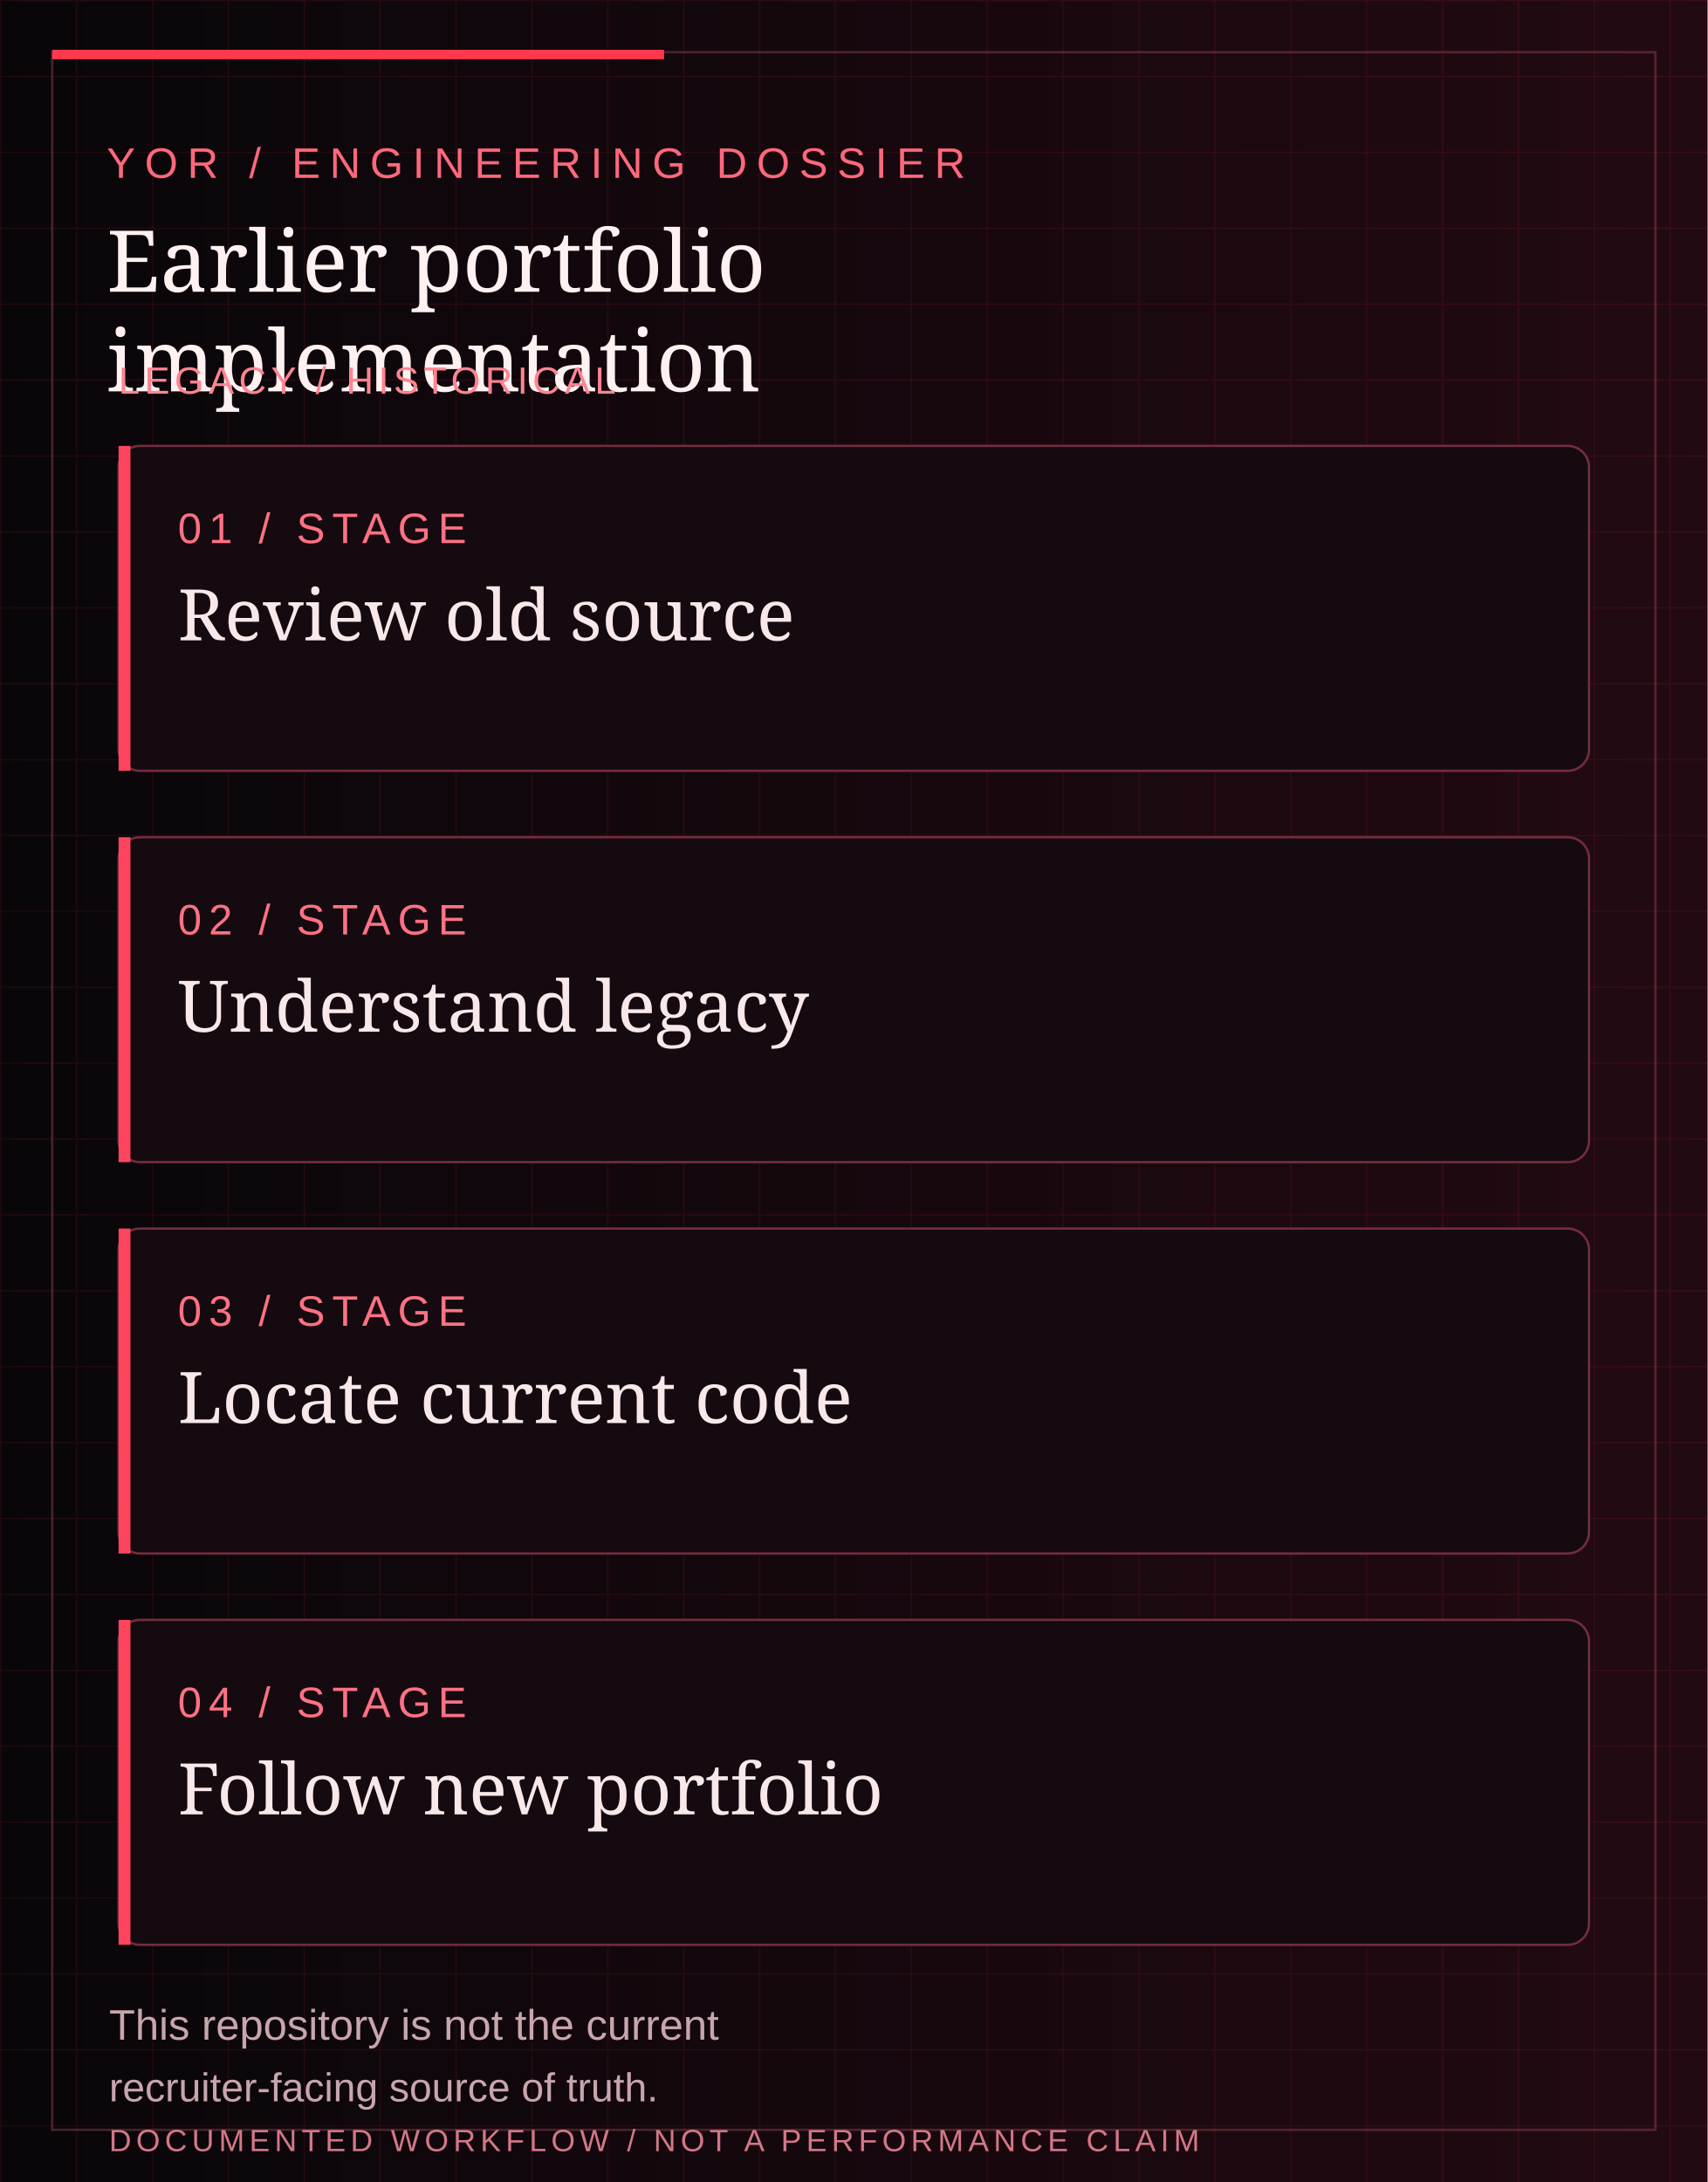
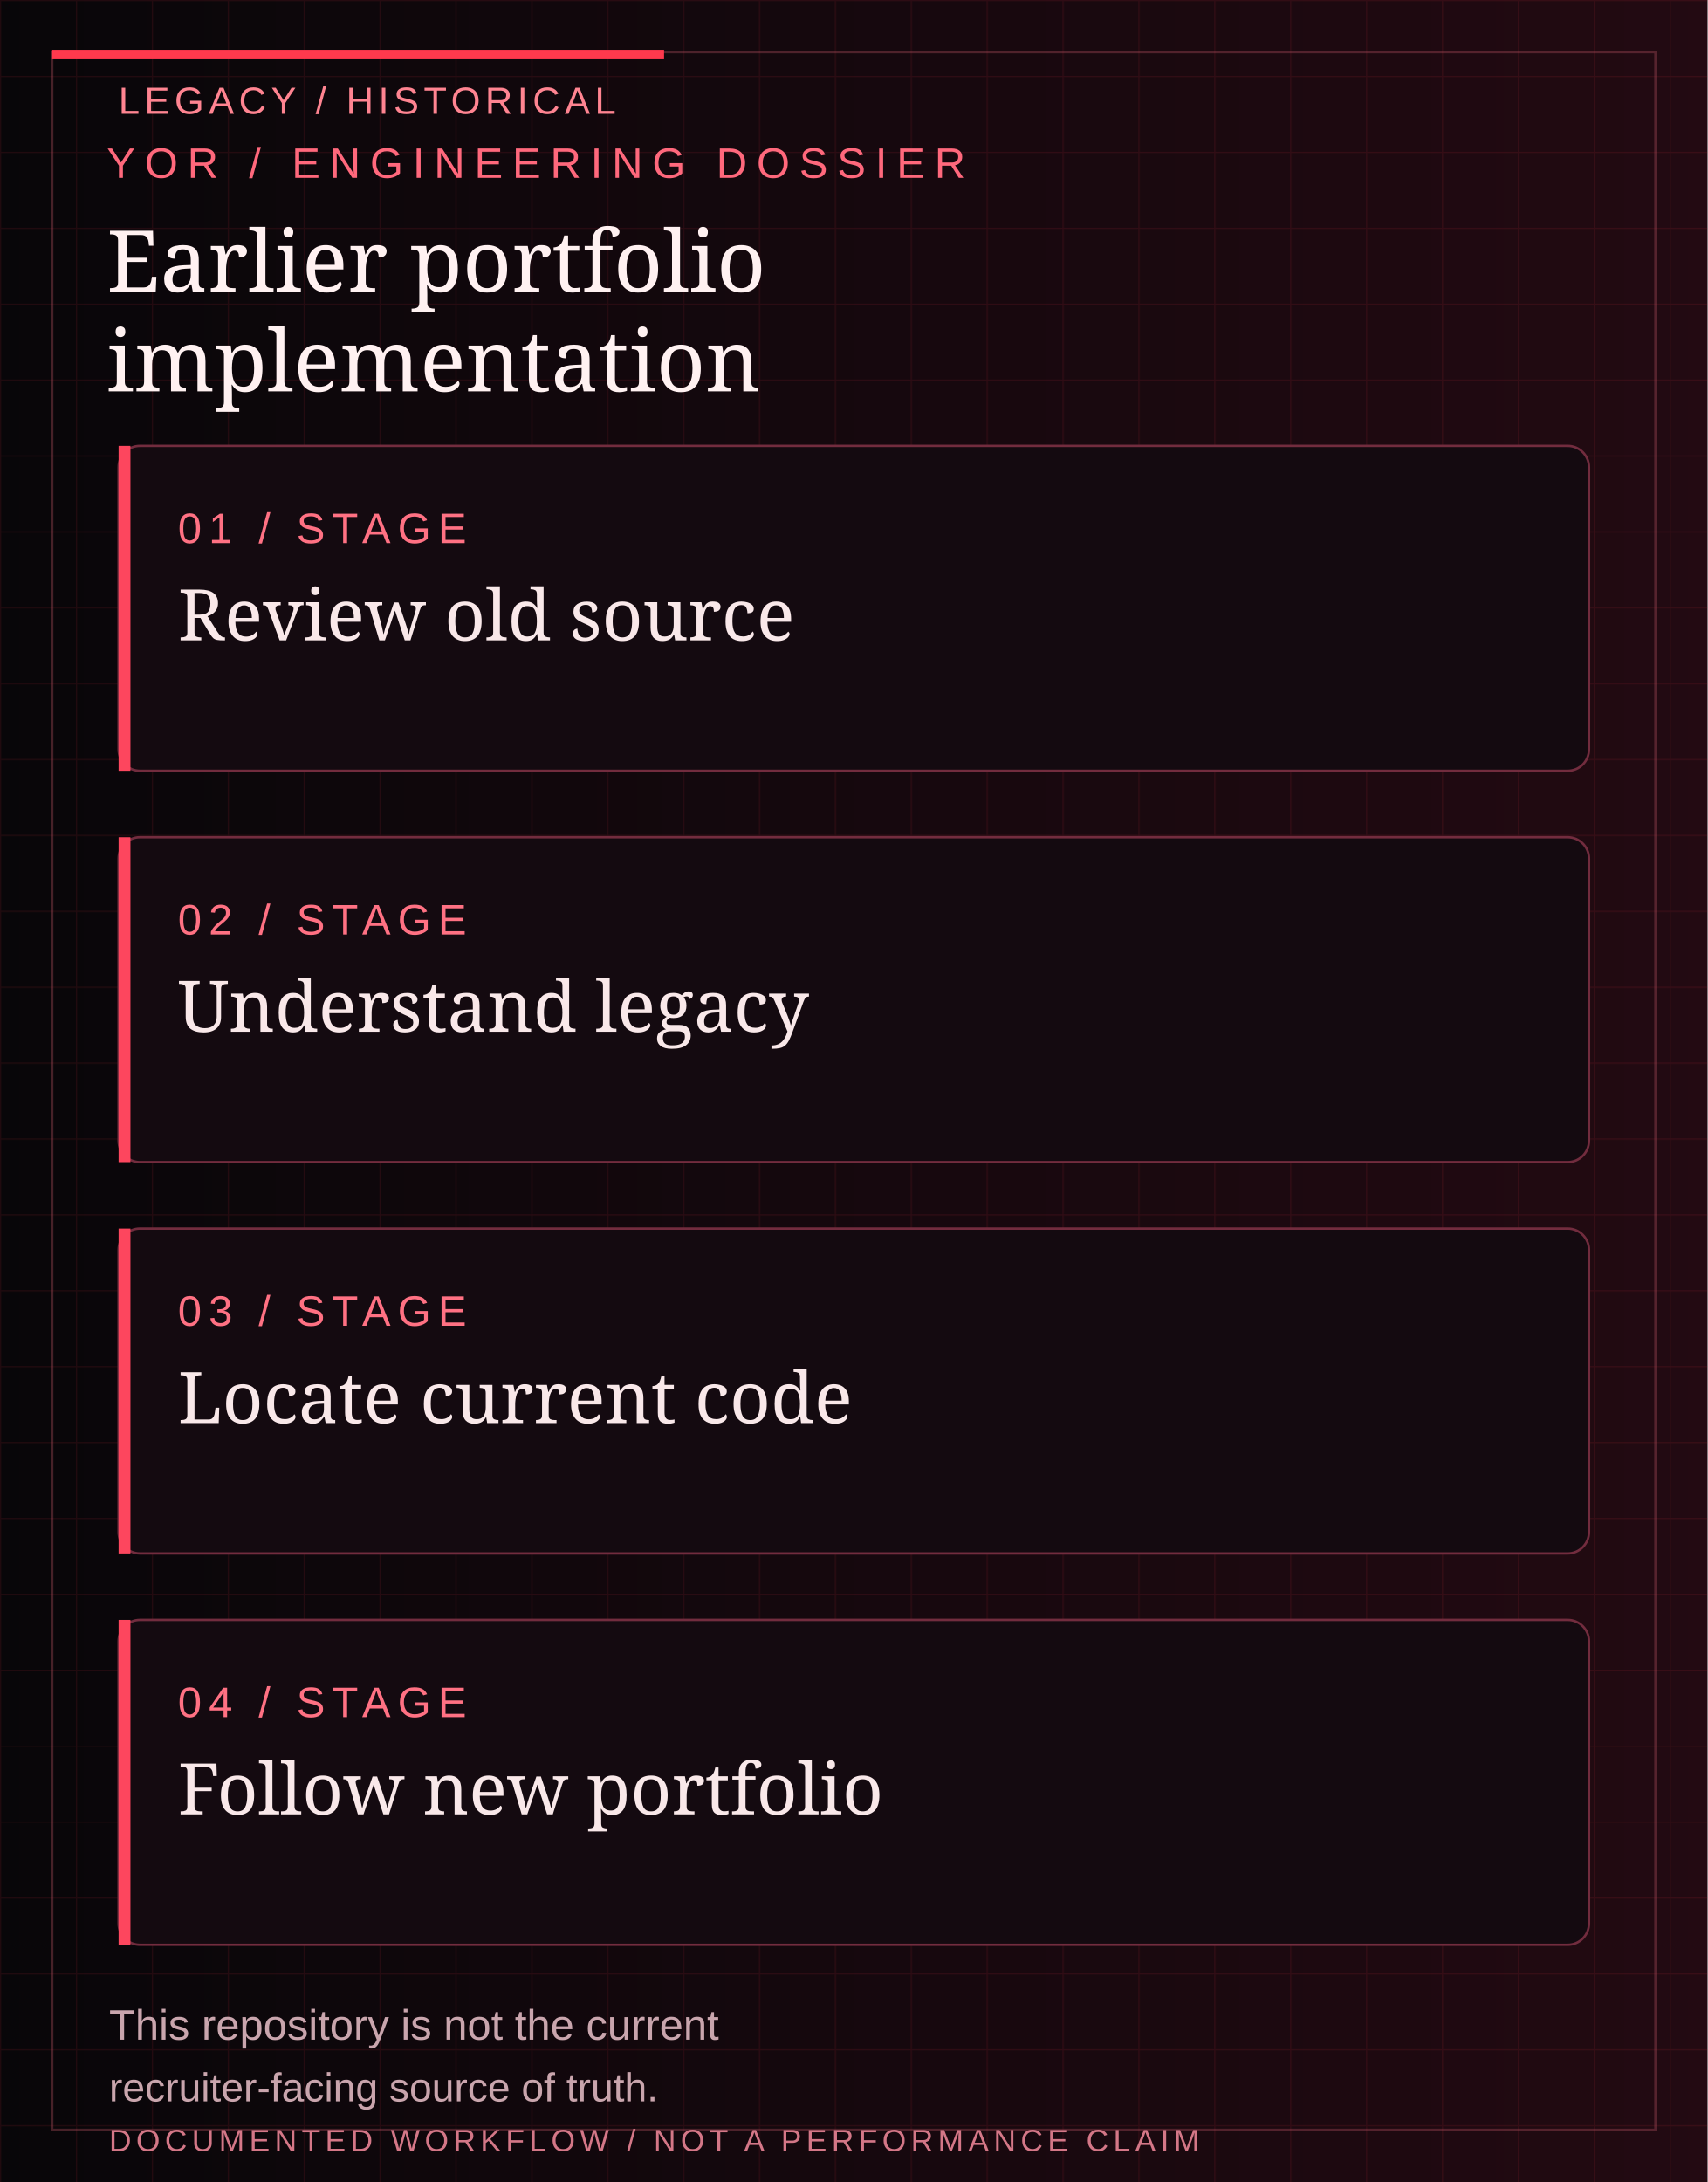
<svg xmlns="http://www.w3.org/2000/svg" width="720" height="920" viewBox="0 0 720 920" role="img">
  <defs>
    <linearGradient id="bg">
      <stop stop-color="#080609" />
      <stop offset="1" stop-color="#230a12" />
    </linearGradient>
    <pattern id="grid" width="32" height="32" patternUnits="userSpaceOnUse">
      <path d="M32 0H0V32" fill="none" stroke="#ff394d" stroke-opacity=".1" />
    </pattern>
  </defs>
  <rect width="720" height="920" fill="url(#bg)" />
  <rect width="720" height="920" fill="url(#grid)" />
  <rect x="22" y="22" width="676" height="876" fill="none" stroke="#a64a59" stroke-opacity=".4" />
  <path d="M22 23 H280" stroke="#ff394d" stroke-width="4" />
  <text x="45" y="75" fill="#ff687c" font-size="18" font-family="Arial" letter-spacing="4">YOR / ENGINEERING DOSSIER</text>
  <text x="45" y="123" font-size="36" fill="#fff1f1" font-family="Georgia">Earlier portfolio</text>
  <text x="45" y="165" font-size="36" fill="#fff1f1" font-family="Georgia">implementation</text>
-   <text x="50" y="166" font-size="16" fill="#ff8491" font-family="Arial" letter-spacing="2">LEGACY / HISTORICAL</text>
+   <text x="50" y="48" font-size="16" fill="#ff8491" font-family="Arial" letter-spacing="2">LEGACY / HISTORICAL</text>
  <rect x="50" y="188" width="620" height="137" rx="9" fill="#140a10" stroke="#722c3e" />
  <rect x="50" y="188" width="5" height="137" fill="#fd465e" />
  <text x="75" y="229" fill="#ff7183" font-family="Arial" font-size="18" letter-spacing="3">01 / STAGE</text>
  <text x="75" y="270" fill="#f9e8e9" font-family="Georgia" font-size="30">Review old source</text>
  <rect x="50" y="353" width="620" height="137" rx="9" fill="#140a10" stroke="#722c3e" />
  <rect x="50" y="353" width="5" height="137" fill="#fd465e" />
  <text x="75" y="394" fill="#ff7183" font-family="Arial" font-size="18" letter-spacing="3">02 / STAGE</text>
  <text x="75" y="435" fill="#f9e8e9" font-family="Georgia" font-size="30">Understand legacy</text>
  <rect x="50" y="518" width="620" height="137" rx="9" fill="#140a10" stroke="#722c3e" />
  <rect x="50" y="518" width="5" height="137" fill="#fd465e" />
  <text x="75" y="559" fill="#ff7183" font-family="Arial" font-size="18" letter-spacing="3">03 / STAGE</text>
  <text x="75" y="600" fill="#f9e8e9" font-family="Georgia" font-size="30">Locate current code</text>
  <rect x="50" y="683" width="620" height="137" rx="9" fill="#140a10" stroke="#722c3e" />
  <rect x="50" y="683" width="5" height="137" fill="#fd465e" />
  <text x="75" y="724" fill="#ff7183" font-family="Arial" font-size="18" letter-spacing="3">04 / STAGE</text>
  <text x="75" y="765" fill="#f9e8e9" font-family="Georgia" font-size="30">Follow new portfolio</text>
  <text x="46" y="860" fill="#c9a5ad" font-size="18" font-family="Arial">This repository is not the current</text>
  <text x="46" y="886" fill="#c9a5ad" font-size="17" font-family="Arial">recruiter-facing source of truth.</text>
  <text x="46" y="907" fill="#d47787" font-size="13" font-family="Arial" letter-spacing="2">DOCUMENTED WORKFLOW / NOT A PERFORMANCE CLAIM</text>
</svg>
